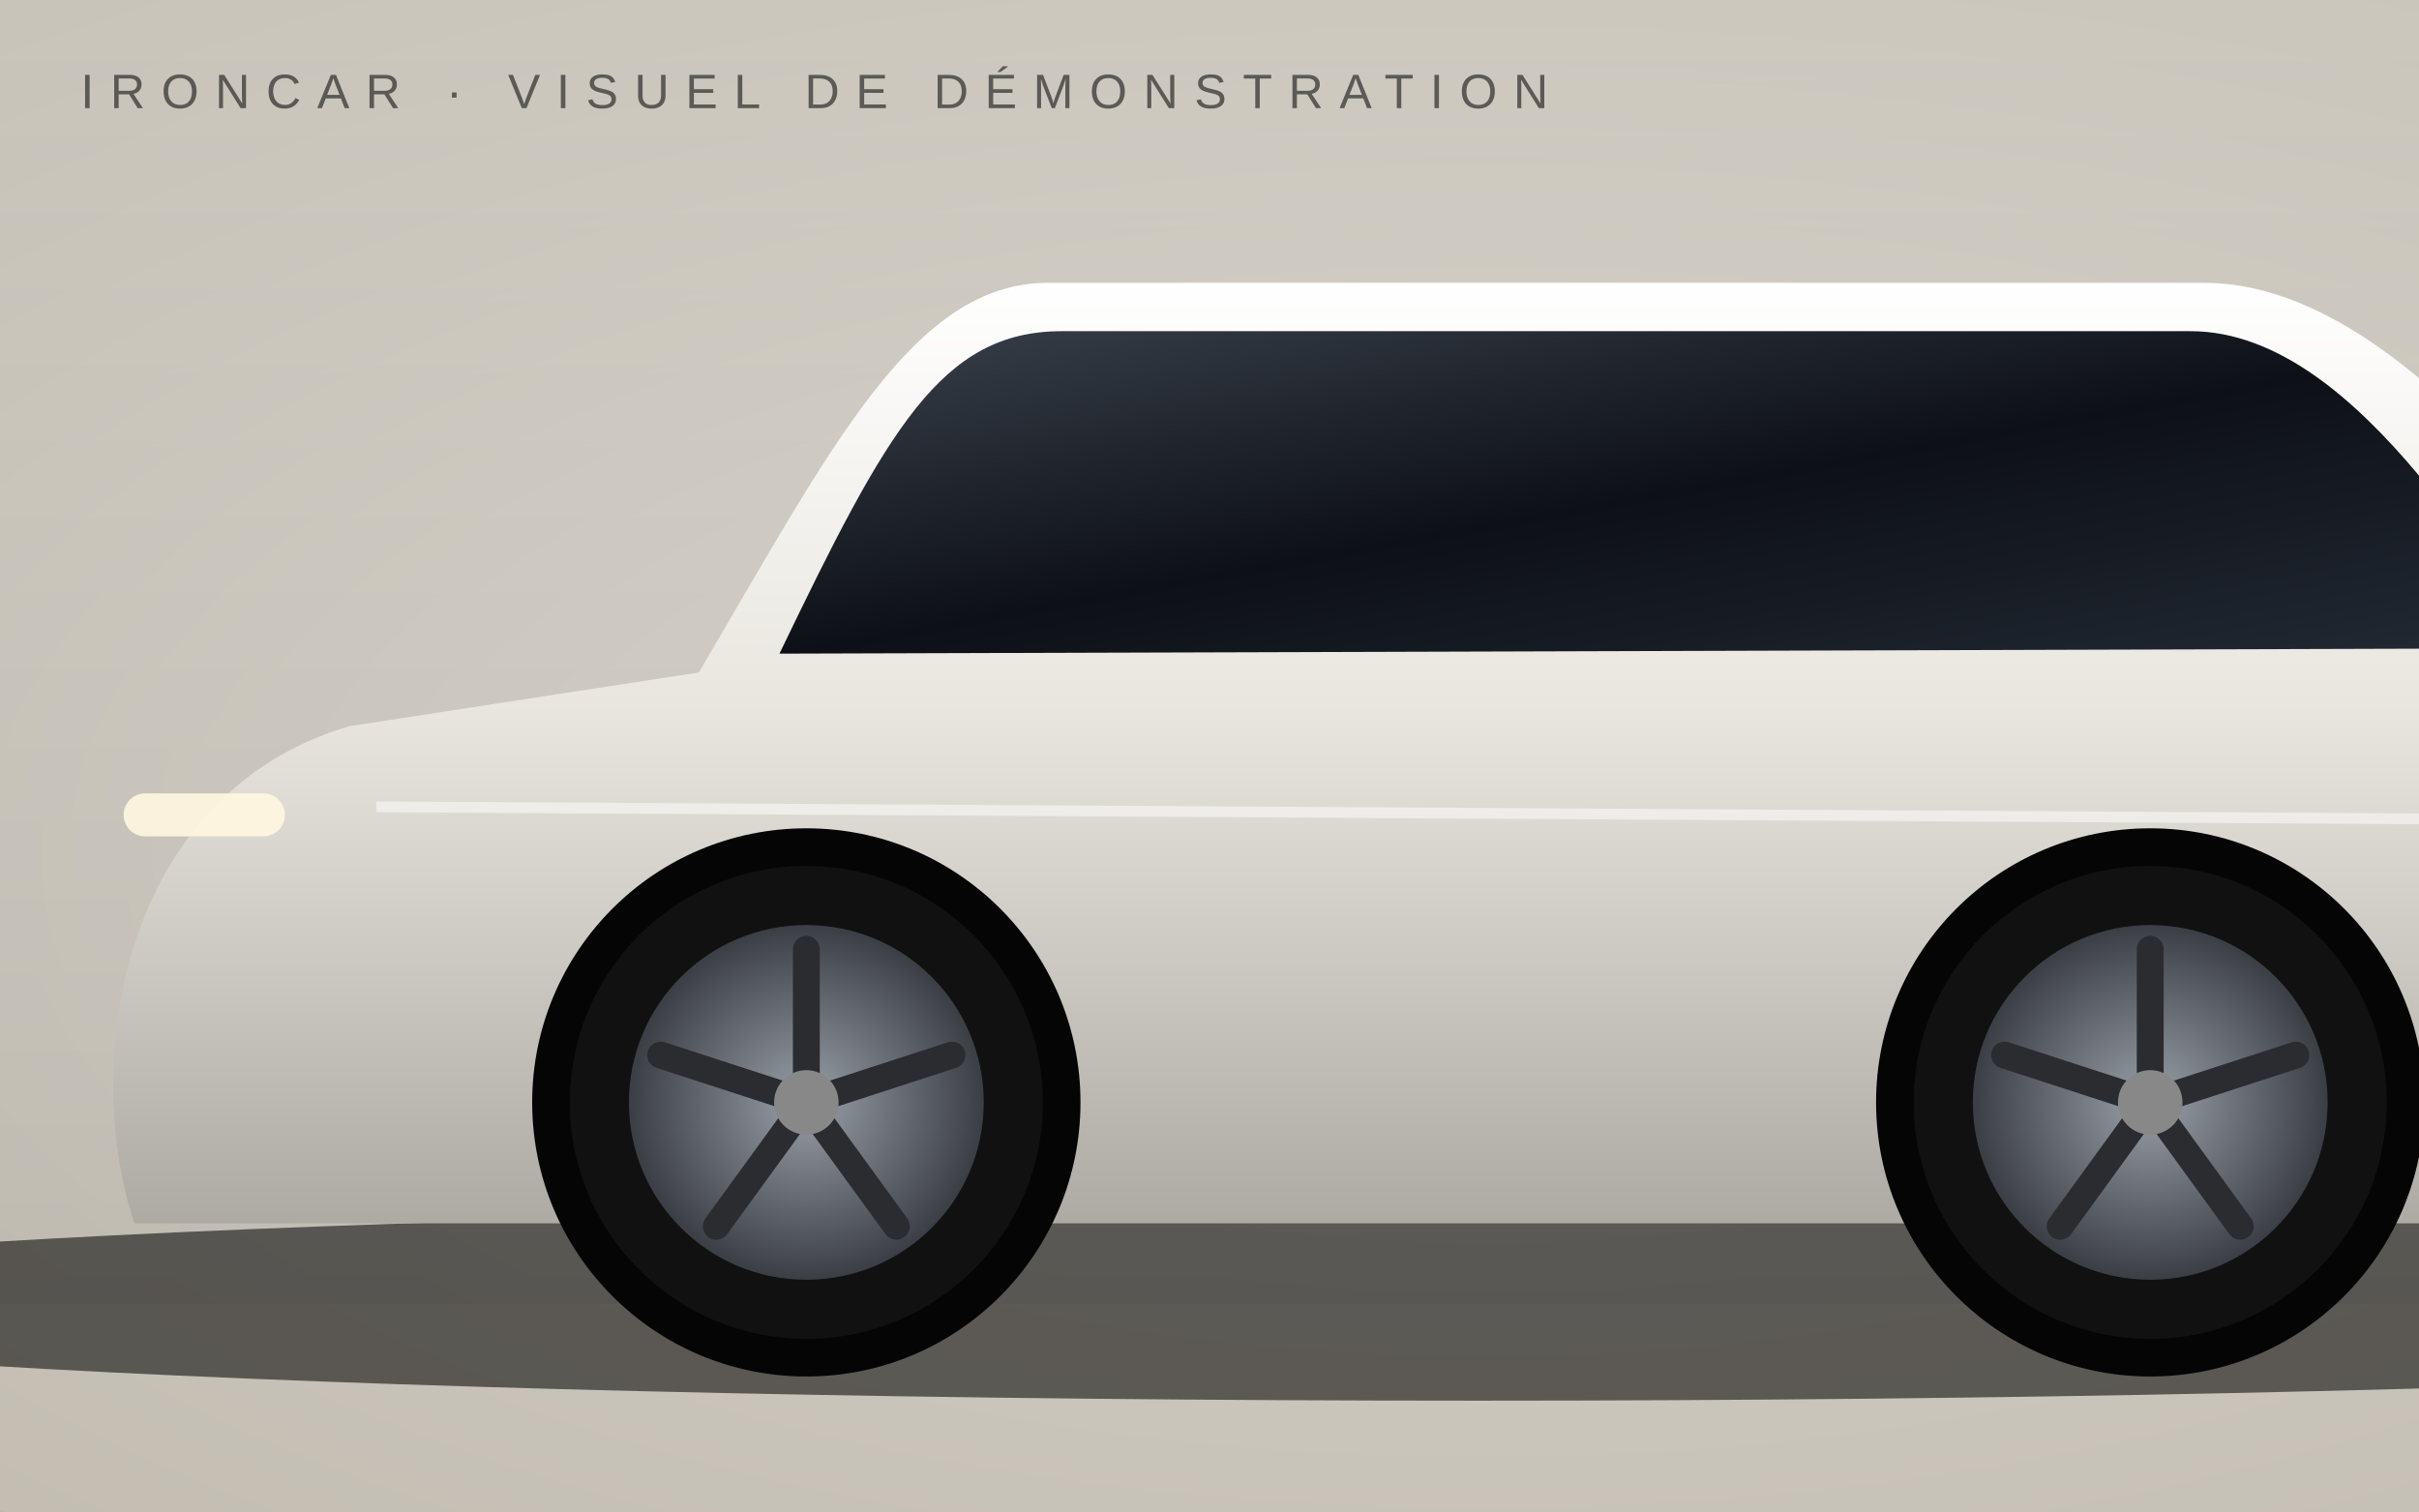
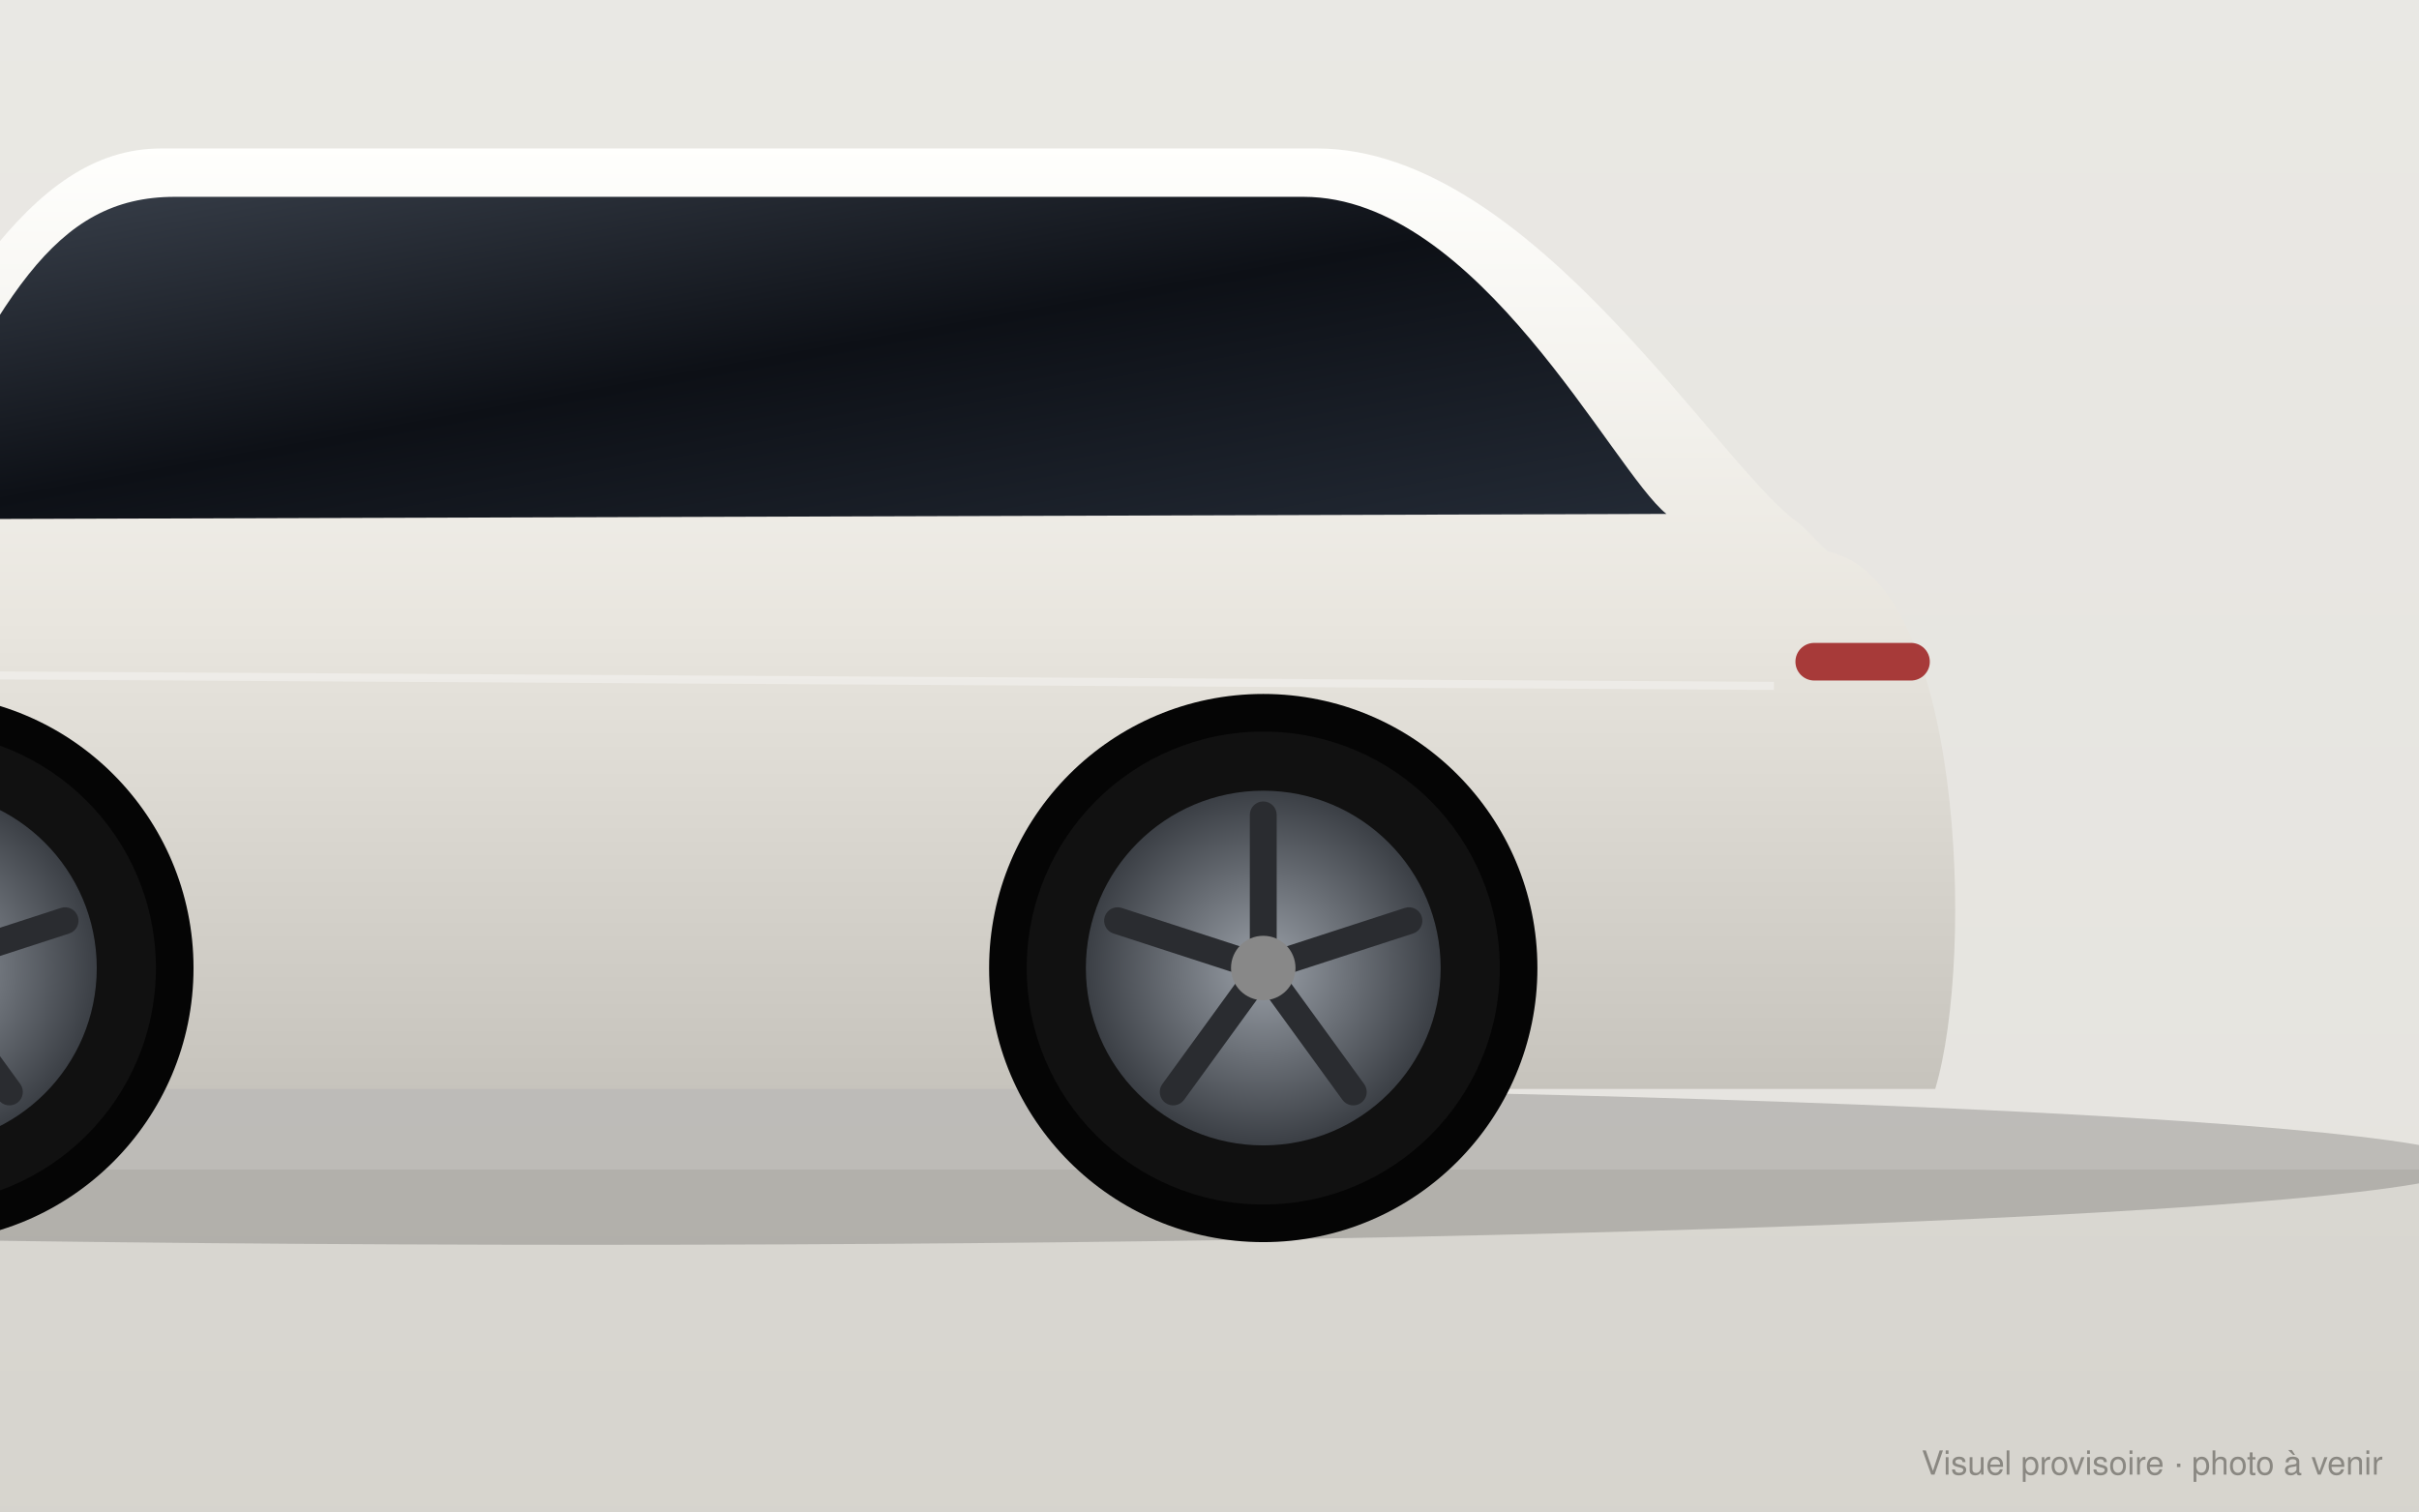
- <svg xmlns="http://www.w3.org/2000/svg" viewBox="250 280 900 562" width="1600" height="1000">
+ <svg xmlns="http://www.w3.org/2000/svg" viewBox="580 330 900 562" width="1600" height="1000">
  <defs>
-     <linearGradient id="bg" x1="0" y1="0" x2="0" y2="1">
-       <stop offset="0" stop-color="#d9d4ca" />
-       <stop offset="1" stop-color="#a8a397" />
+     <linearGradient id="wall" x1="0" y1="0" x2="0" y2="1">
+       <stop offset="0" stop-color="#eeede9" />
+       <stop offset="1" stop-color="#e2e0db" />
    </linearGradient>
-     <radialGradient id="spot" cx=".5" cy=".55" r=".55">
-       <stop offset="0" stop-color="#ffffff" stop-opacity=".35" />
-       <stop offset="1" stop-color="#ffffff" stop-opacity="0" />
-     </radialGradient>
+     <linearGradient id="floor" x1="0" y1="0" x2="0" y2="1">
+       <stop offset="0" stop-color="#d9d7d1" />
+       <stop offset="1" stop-color="#cfcdc6" />
+     </linearGradient>
  </defs>
-   <rect x="-200" y="-200" width="2000" height="1400" fill="url(#bg)" />
-   <rect x="-200" y="765" width="2000" height="500" fill="#bfb9ad" />
-   <ellipse cx="800" cy="560" rx="820" ry="380" fill="url(#spot)" />
+   <rect x="-200" y="-200" width="2000" height="1400" fill="url(#wall)" />
+   <rect x="-200" y="765" width="2000" height="500" fill="url(#floor)" />
  <g>
    <defs>
      <linearGradient id="paint" x1="0" y1="0" x2="0" y2="1">
-         <stop offset="0" stop-color="#ffffff" />
-         <stop offset=".45" stop-color="#e9e6df" />
-         <stop offset="1" stop-color="#adaaa3" />
+         <stop offset="0" stop-color="#fffffd" />
+         <stop offset=".5" stop-color="#e9e6df" />
+         <stop offset="1" stop-color="#c6c3bc" />
      </linearGradient>
      <linearGradient id="glass" x1="0" y1="0" x2="1" y2="1">
        <stop offset="0" stop-color="#3a414c" />
        <stop offset=".5" stop-color="#0d1016" />
        <stop offset="1" stop-color="#232a35" />
      </linearGradient>
      <radialGradient id="rim">
        <stop offset="0" stop-color="#9aa0a8" />
        <stop offset="1" stop-color="#3b3f45" />
      </radialGradient>
    </defs>
-     <ellipse cx="800" cy="765" rx="720" ry="36" fill="#000" opacity=".55" />
+     <ellipse cx="800" cy="763" rx="700" ry="30" fill="#000" opacity=".18" />
    <path d="M300,735 C280,675 295,575 380,550     L510,530 C560,445 590,385 640,385     L1070,385 C1150,385 1220,505 1250,525     L1260,535 C1310,545 1315,685 1300,735 Z" fill="url(#paint)" />
    <path d="M540,523 C580,440 600,403 645,403     L1065,403 C1130,403 1180,505 1200,521 Z" fill="url(#glass)" />
-     <path d="M390,580 L1240,585" stroke="#ffffff" stroke-opacity=".5" stroke-width="4" />
-     <rect x="296" y="575" width="60" height="16" rx="8" fill="#fff7e0" opacity=".9" />
-     <rect x="1248" y="569" width="50" height="14" rx="7" fill="#ff2a2a" opacity=".9" />
+     <path d="M390,580 L1240,585" stroke="#ffffff" stroke-opacity=".35" stroke-width="3" />
+     <rect x="296" y="575" width="60" height="16" rx="8" fill="#f4f1ea" opacity=".9" />
+     <rect x="1248" y="569" width="50" height="14" rx="7" fill="#9c1c1c" opacity=".85" />
    <circle cx="550" cy="690" r="102" fill="#050505" />
    <circle cx="550" cy="690" r="88" fill="#111" />
    <circle cx="550" cy="690" r="66" fill="url(#rim)" />
    <rect x="545" y="628" width="10" height="58" rx="5" fill="#2a2c30" transform="rotate(0 550 690)" />
    <rect x="545" y="628" width="10" height="58" rx="5" fill="#2a2c30" transform="rotate(72 550 690)" />
    <rect x="545" y="628" width="10" height="58" rx="5" fill="#2a2c30" transform="rotate(144 550 690)" />
    <rect x="545" y="628" width="10" height="58" rx="5" fill="#2a2c30" transform="rotate(216 550 690)" />
    <rect x="545" y="628" width="10" height="58" rx="5" fill="#2a2c30" transform="rotate(288 550 690)" />
    <circle cx="550" cy="690" r="12" fill="#888" />
    <circle cx="1050" cy="690" r="102" fill="#050505" />
    <circle cx="1050" cy="690" r="88" fill="#111" />
    <circle cx="1050" cy="690" r="66" fill="url(#rim)" />
    <rect x="1045" y="628" width="10" height="58" rx="5" fill="#2a2c30" transform="rotate(0 1050 690)" />
    <rect x="1045" y="628" width="10" height="58" rx="5" fill="#2a2c30" transform="rotate(72 1050 690)" />
    <rect x="1045" y="628" width="10" height="58" rx="5" fill="#2a2c30" transform="rotate(144 1050 690)" />
    <rect x="1045" y="628" width="10" height="58" rx="5" fill="#2a2c30" transform="rotate(216 1050 690)" />
    <rect x="1045" y="628" width="10" height="58" rx="5" fill="#2a2c30" transform="rotate(288 1050 690)" />
    <circle cx="1050" cy="690" r="12" fill="#888" />
  </g>
-   <text x="280" y="320" font-family="Arial, sans-serif" font-size="18" letter-spacing="6" fill="#111" opacity=".6">IRONCAR · VISUEL DE DÉMONSTRATION</text>
+   <text x="1466.5" y="878.512" text-anchor="end" font-family="Helvetica, Arial, sans-serif" font-size="12.375" fill="#8a8882">Visuel provisoire · photo à venir</text>
</svg>
